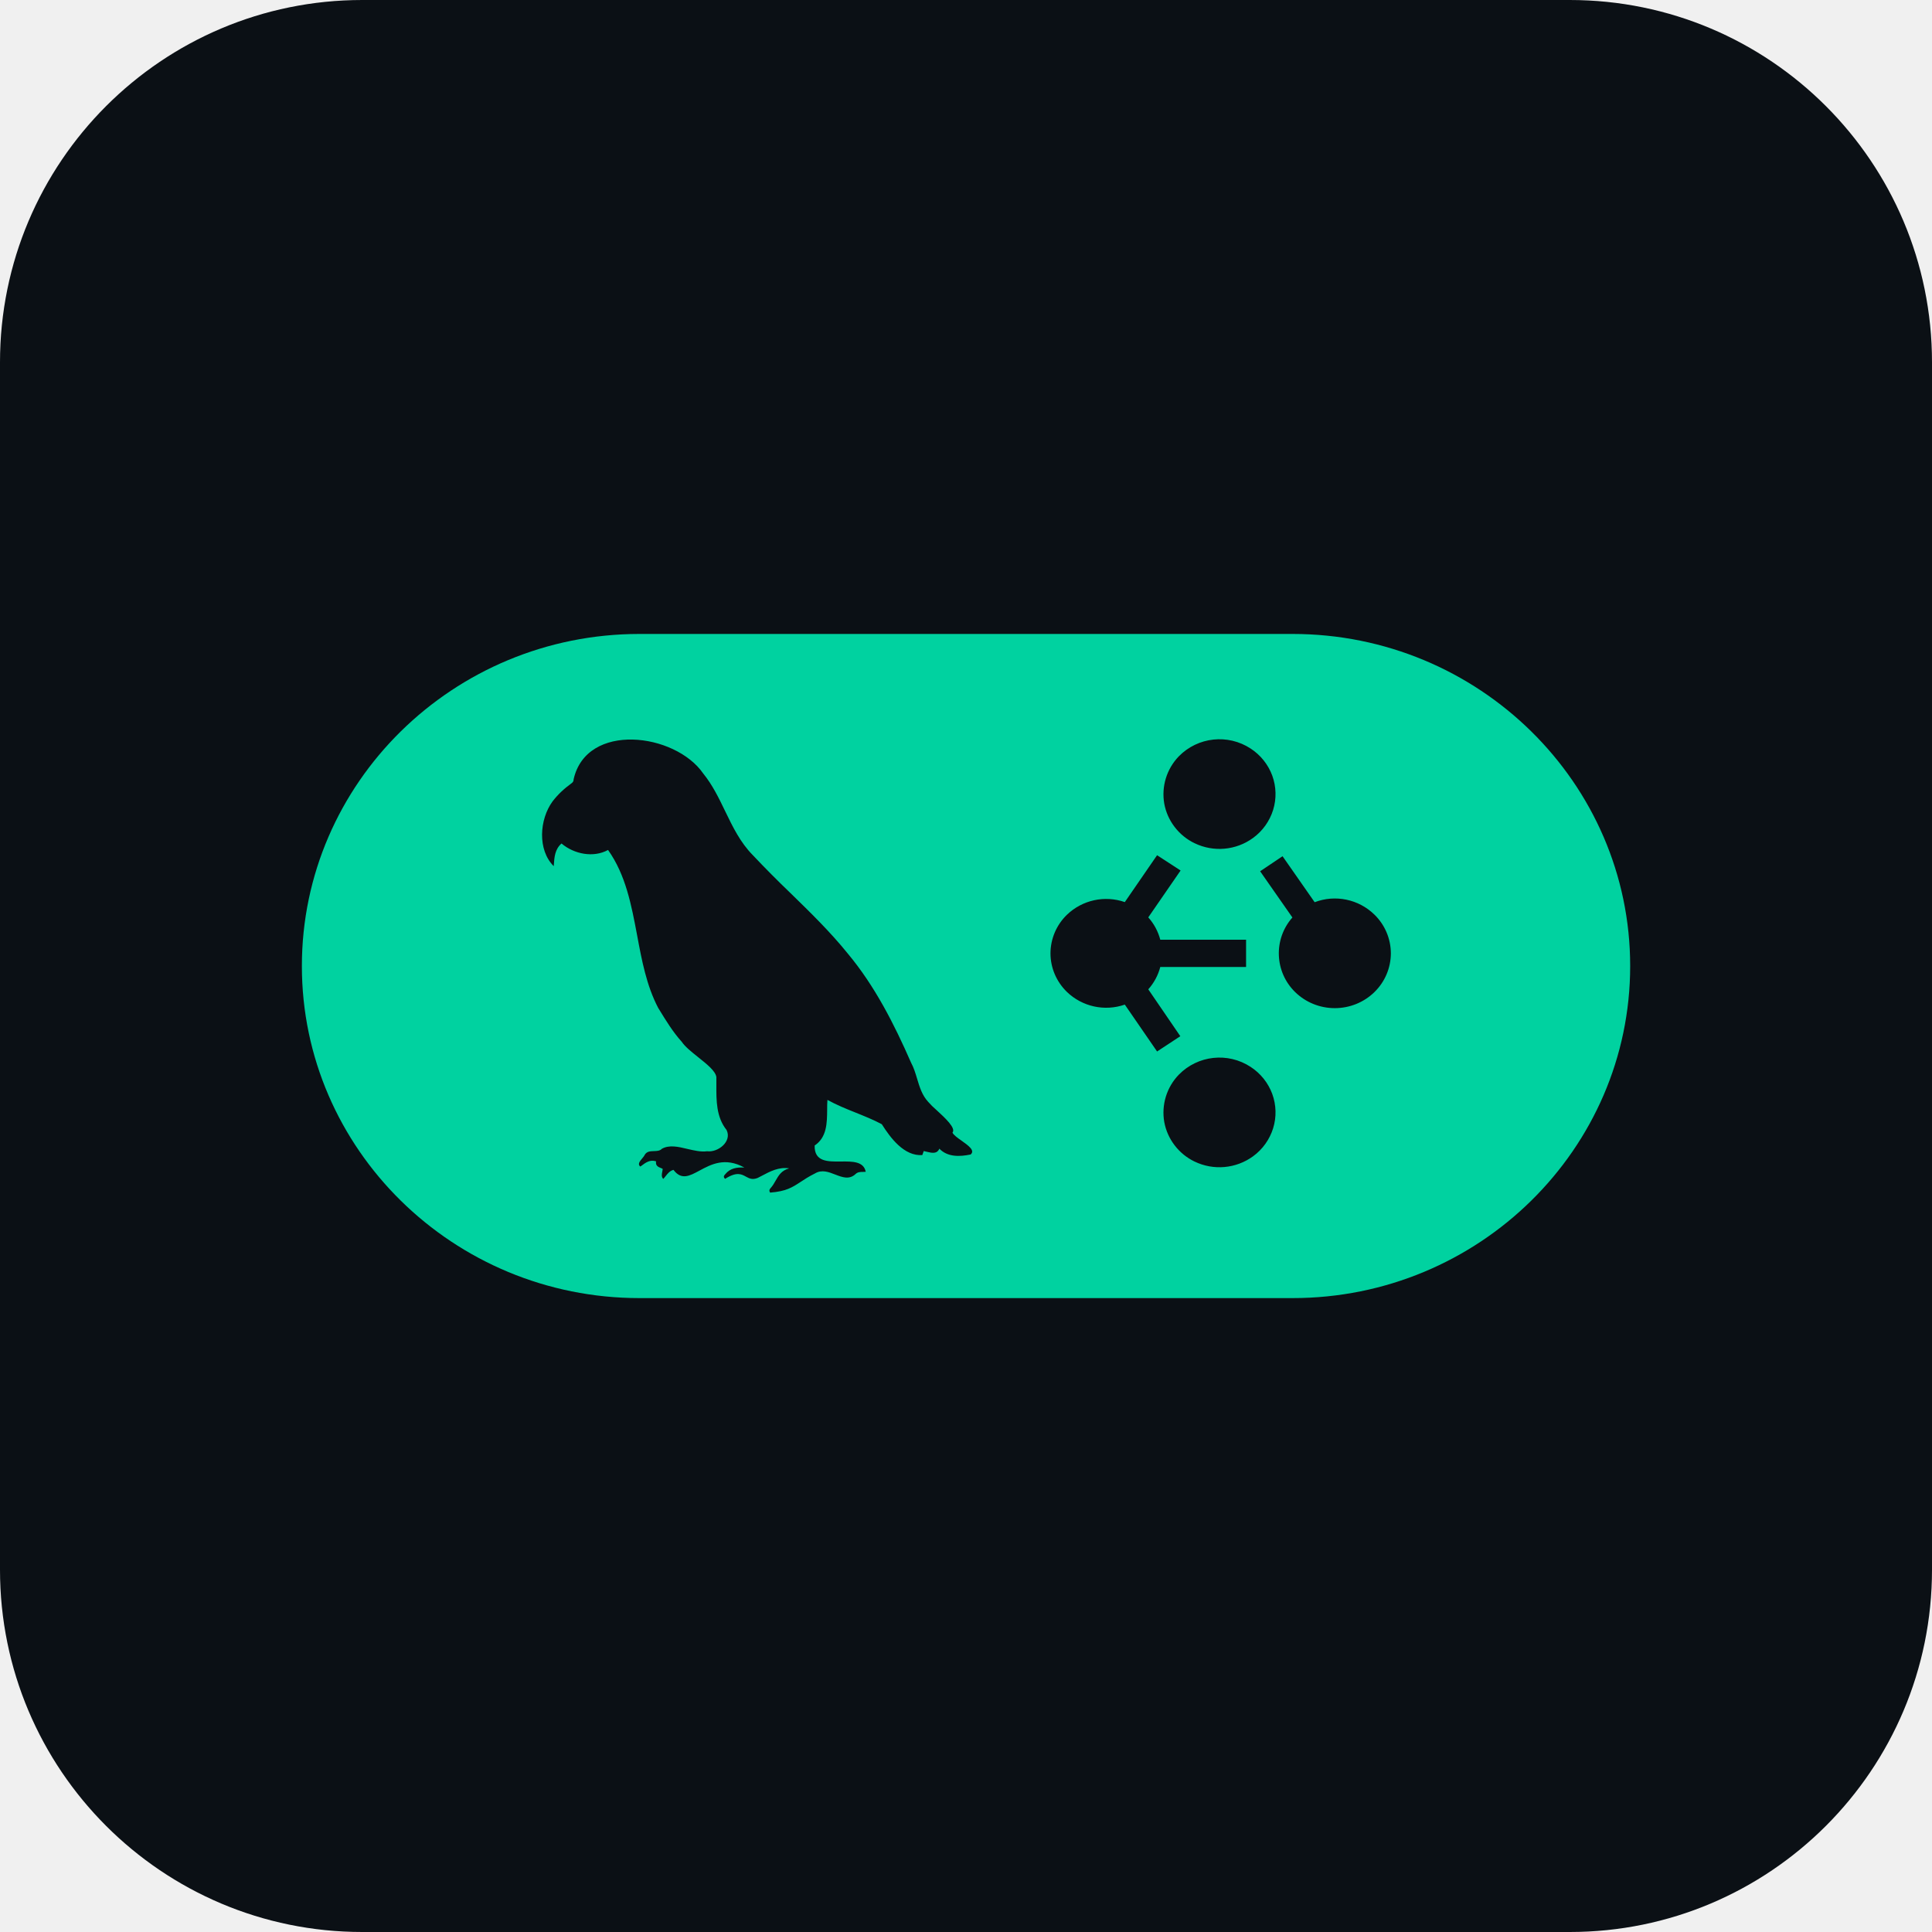
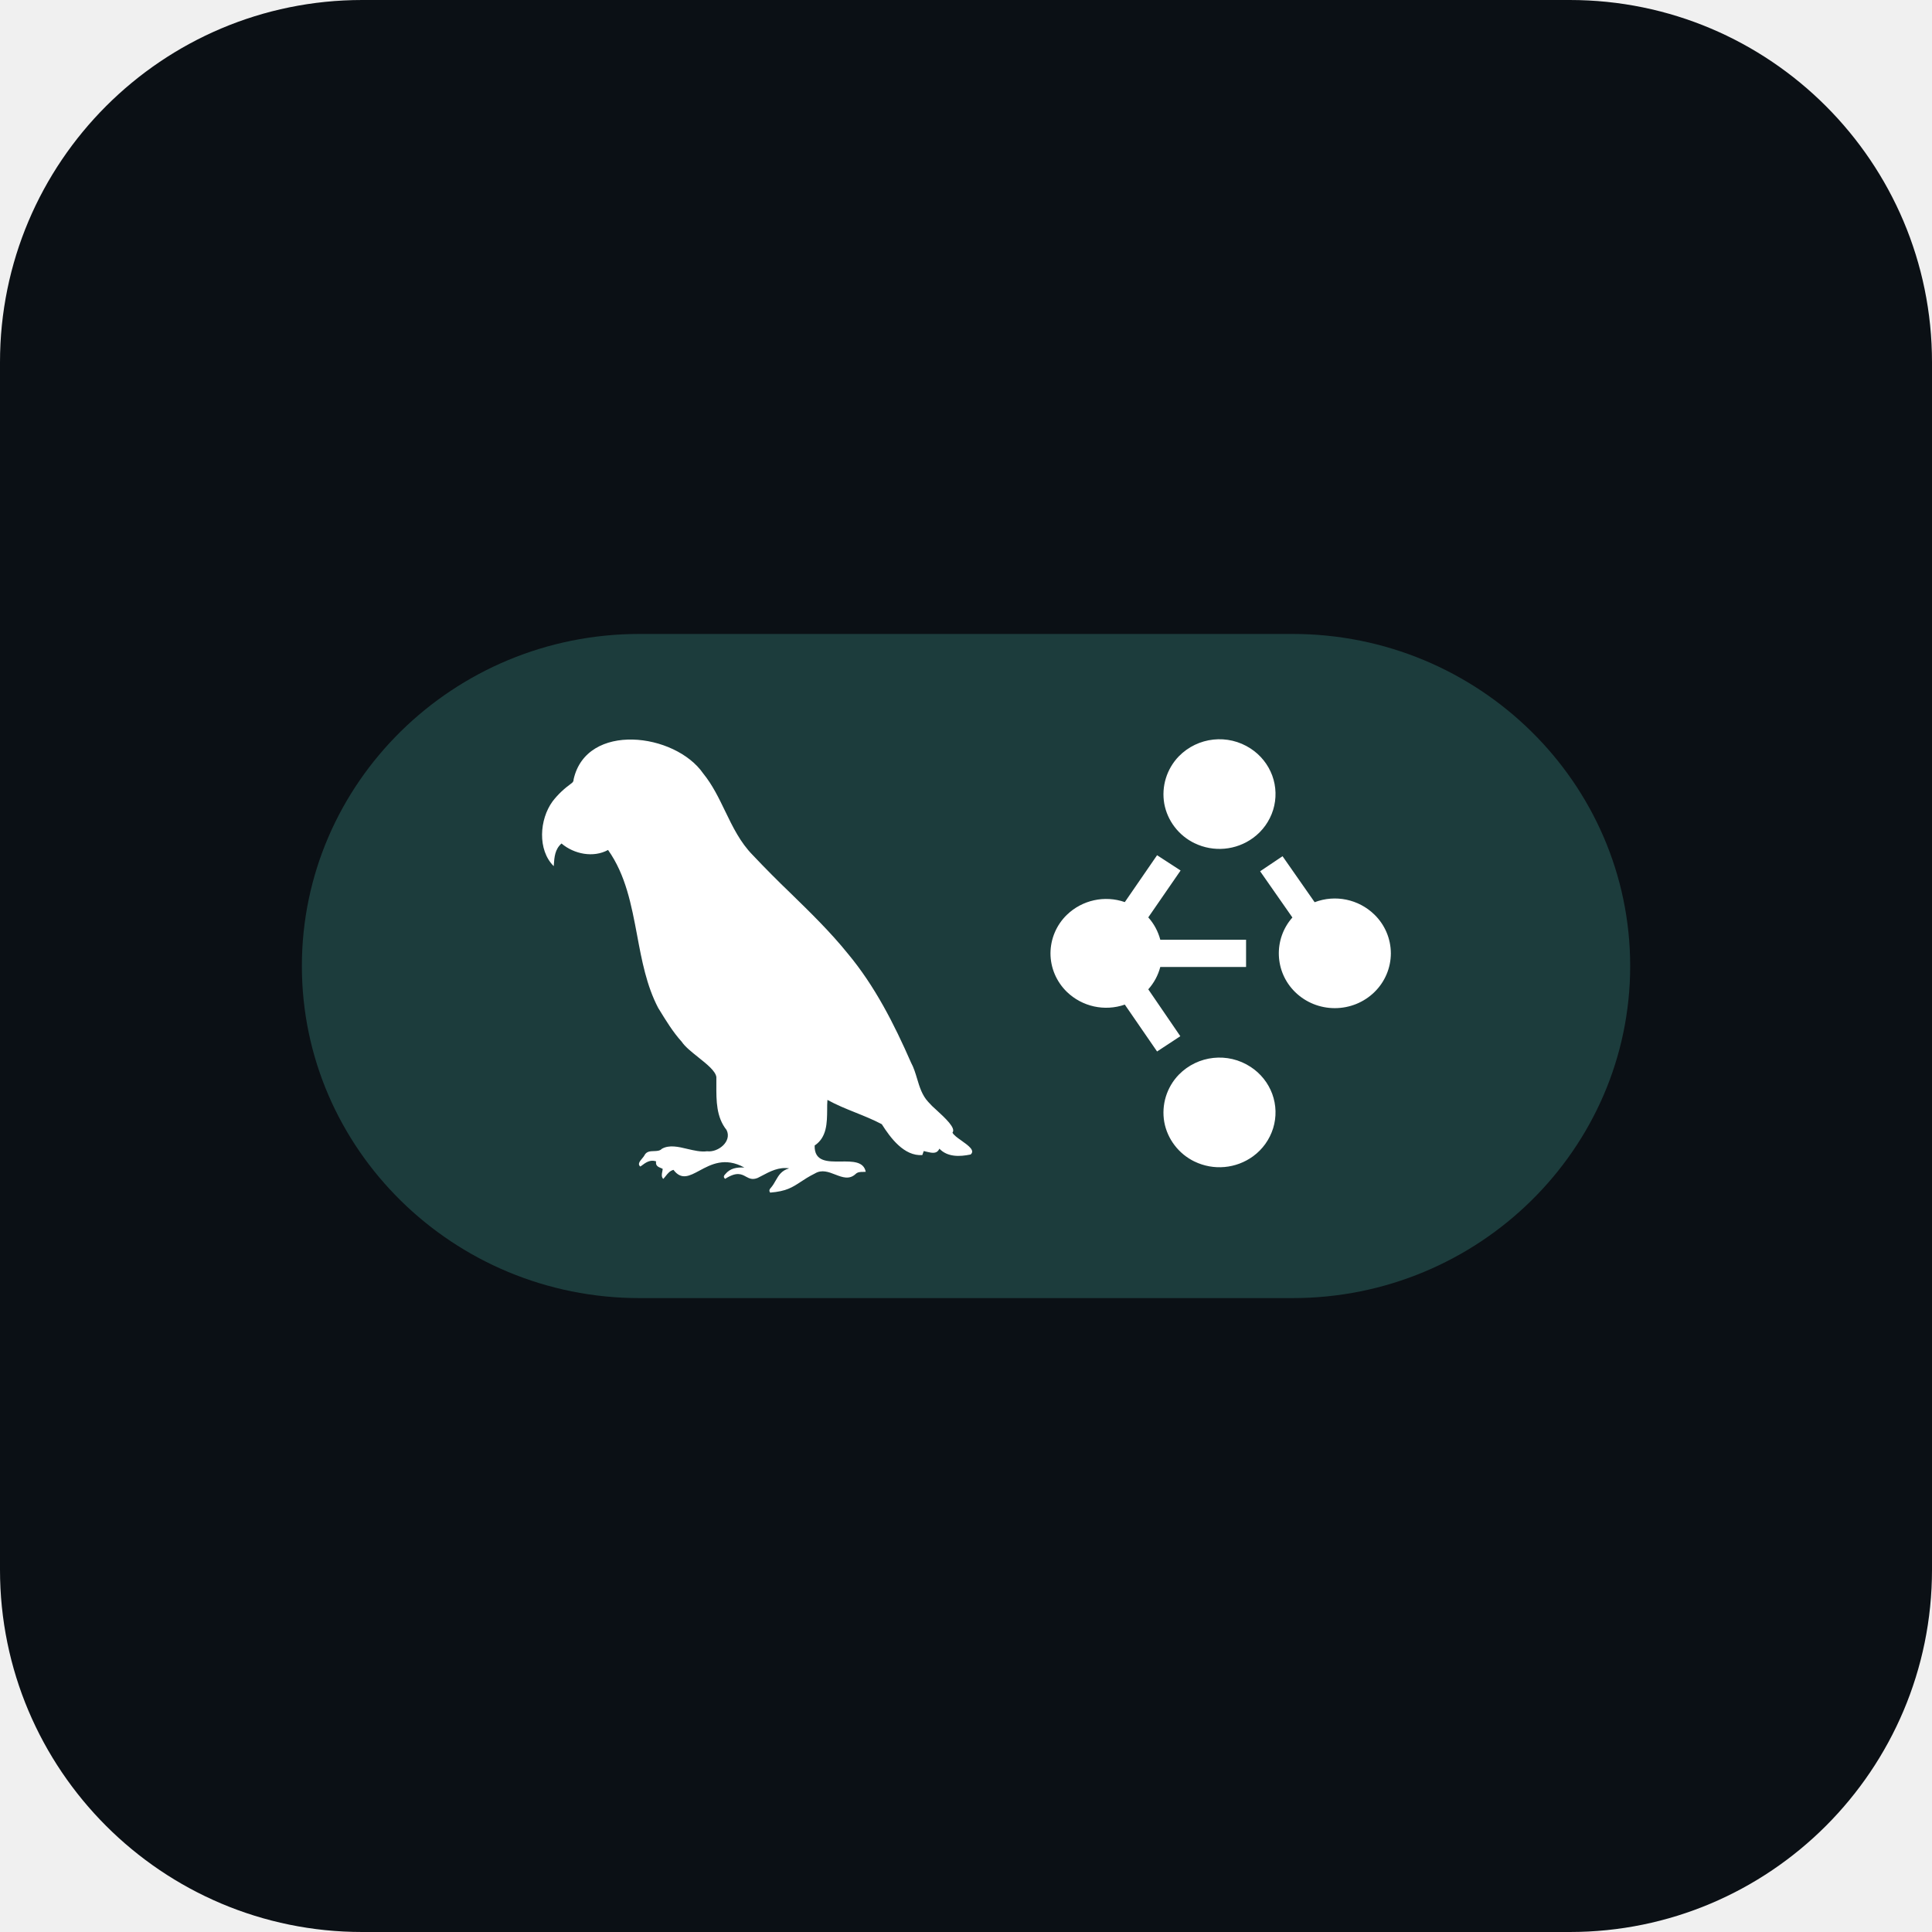
<svg xmlns="http://www.w3.org/2000/svg" viewBox="0 0 32 32" width="32" height="32">
  <rect width="32" height="32" rx="6" fill="#0B1015" />
-   <g transform="translate(5, 5) scale(0.9167)" fill="#00D2A0">
-     <path clip-rule="evenodd" d="M6.099 6H17.9C21.264 6 24 8.692 24 12s-2.736 6-6.099 6H6.1C2.736 18 0 15.308 0 12s2.736-6 6.099-6zm5.419 9.3c.148.154.367.146.561.106l.002.001c.09-.072-.038-.163-.16-.25-.074-.052-.145-.102-.166-.147.068-.08-.133-.265-.289-.408a1.52 1.52 0 01-.15-.148c-.11-.119-.155-.268-.2-.418-.03-.1-.06-.2-.11-.292-.304-.694-.653-1.383-1.143-1.97-.315-.39-.674-.74-1.033-1.09a19.384 19.384 0 01-.683-.688c-.226-.229-.362-.511-.499-.794-.114-.236-.228-.473-.396-.68-.507-.735-2.107-.936-2.342.104 0 .032-.01.052-.039.073-.13.094-.245.2-.342.327-.238.326-.274.877.022 1.17l.001-.019c.01-.147.02-.286.139-.391.228.193.576.262.841.117.32.45.422.995.525 1.54.085.456.17.912.382 1.316l.014.022c.124.203.25.41.41.587.059.089.178.184.297.279.157.125.314.25.329.359v.143c-.001.285-.002.58.184.813.103.205-.15.41-.352.385-.112.015-.233-.014-.354-.042-.165-.04-.329-.078-.462-.003-.038.04-.091.04-.145.042-.064.002-.129.004-.167.07-.008.019-.026.04-.045.063-.042.05-.087.105-.033.146l.015-.01c.082-.062.16-.12.27-.084-.014.08.039.102.092.123l.027.012a.344.344 0 01-.008.056c-.009.045-.017.088.018.127a.598.598 0 00.046-.054c.037-.046.073-.092.139-.11.144.19.289.111.471.013.206-.111.459-.248.81-.055-.135-.006-.255.01-.345.12-.023.024-.042.052-.002.084.207-.132.294-.085.375-.04.06.032.115.063.212.024l.07-.036c.155-.083.314-.166.499-.137-.139.039-.188.125-.242.218-.026.047-.054.095-.094.14-.021.021-.03.046-.007.08.29-.023.4-.095.548-.192.07-.046.15-.099.261-.154.124-.075.248-.027.368.02.13.05.255.098.371-.014.037-.033.083-.034.129-.034.016 0 .033 0 .05-.002-.037-.19-.24-.188-.448-.186-.24.003-.483.006-.475-.289.222-.149.224-.407.226-.651 0-.06 0-.117.005-.173.163.09.336.16.508.229.162.065.323.13.474.21.158.25.404.58.732.558.008-.026.016-.047.026-.073.019.004.039.008.059.014.086.02.178.044.223-.056zm6.429-2.829c.19.186.447.29.716.29.269 0 .526-.104.716-.29a.98.98 0 00.297-.7.98.98 0 00-.297-.7 1.024 1.024 0 00-1.08-.224l-.58-.831-.405.272.583.835a.978.978 0 00.05 1.348zm-1.817-2.69a1.03 1.03 0 001.056-.095.991.991 0 00.363-.507.97.97 0 00-.016-.62.994.994 0 00-.39-.488 1.028 1.028 0 00-1.298.14.987.987 0 00-.263.856.98.98 0 00.187.42c.095.125.218.225.36.294zm0 5.752a1.032 1.032 0 001.056-.095.991.991 0 00.363-.507.97.97 0 00-.016-.62.994.994 0 00-.39-.488 1.027 1.027 0 00-1.298.14.986.986 0 00-.263.856.98.98 0 00.187.42c.095.125.218.225.36.294zm.93-3.516v-.492h-1.55a.977.977 0 00-.217-.404l.584-.847-.425-.276-.583.847a1.023 1.023 0 00-1.047.23.973.973 0 00-.296.696c0 .261.107.512.296.696a1.023 1.023 0 001.047.23l.583.847.42-.276-.579-.847a.977.977 0 00.217-.404h1.55z" />
+   <g transform="translate(5, 5) scale(0.9167)">
+     <path d="M6.099 6H17.9C21.264 6 24 8.692 24 12s-2.736 6-6.099 6H6.1C2.736 18 0 15.308 0 12s2.736-6 6.099-6z" fill="#1C3C3C" />
+     <path d="M11.518 15.3c.148.154.367.146.561.106l.002.001c.09-.072-.038-.163-.16-.25-.074-.052-.145-.102-.166-.147.068-.08-.133-.265-.289-.408a1.52 1.52 0 01-.15-.148c-.11-.119-.155-.268-.2-.418-.03-.1-.06-.2-.11-.292-.304-.694-.653-1.383-1.143-1.97-.315-.39-.674-.74-1.033-1.09a19.384 19.384 0 01-.683-.688c-.226-.229-.362-.511-.499-.794-.114-.236-.228-.473-.396-.68-.507-.735-2.107-.936-2.342.104 0 .032-.01.052-.039.073-.13.094-.245.2-.342.327-.238.326-.274.877.022 1.17l.001-.019c.01-.147.02-.286.139-.391.228.193.576.262.841.117.32.45.422.995.525 1.54.085.456.17.912.382 1.316l.014.022c.124.203.25.41.41.587.059.089.178.184.297.279.157.125.314.25.329.359v.143c-.001.285-.002.58.184.813.103.205-.15.41-.352.385-.112.015-.233-.014-.354-.042-.165-.04-.329-.078-.462-.003-.038.04-.091.04-.145.042-.064.002-.129.004-.167.07-.008.019-.026.04-.045.063-.042.05-.087.105-.033.146l.015-.01c.082-.062.16-.12.27-.084-.014.08.039.102.092.123l.027.012a.344.344 0 01-.008.056c-.009.045-.017.088.018.127a.598.598 0 00.046-.054c.037-.046.073-.092.139-.11.144.19.289.111.471.013.206-.111.459-.248.81-.055-.135-.006-.255.01-.345.12-.023.024-.042.052-.002.084.207-.132.294-.085.375-.04.06.032.115.063.212.024l.07-.036c.155-.083.314-.166.499-.137-.139.039-.188.125-.242.218-.026.047-.054.095-.094.14-.021.021-.03.046-.007.08.29-.023.4-.095.548-.192.07-.046.15-.099.261-.154.124-.075.248-.027.368.02.13.05.255.098.371-.014.037-.033.083-.034.129-.034.016 0 .033 0 .05-.002-.037-.19-.24-.188-.448-.186-.24.003-.483.006-.475-.289.222-.149.224-.407.226-.651 0-.06 0-.117.005-.173.163.09.336.16.508.229.162.065.323.13.474.21.158.25.404.58.732.558.008-.026.016-.047.026-.073.019.004.039.008.059.014.086.02.178.044.223-.056zm6.429-2.829c.19.186.447.29.716.29.269 0 .526-.104.716-.29a.98.98 0 00.297-.7.98.98 0 00-.297-.7 1.024 1.024 0 00-1.08-.224l-.58-.831-.405.272.583.835a.978.978 0 00.05 1.348zm-1.817-2.69a1.03 1.03 0 001.056-.095.991.991 0 00.363-.507.97.97 0 00-.016-.62.994.994 0 00-.39-.488 1.028 1.028 0 00-1.298.14.987.987 0 00-.263.856.98.98 0 00.187.42c.095.125.218.225.36.294zm0 5.752a1.032 1.032 0 001.056-.095.991.991 0 00.363-.507.97.97 0 00-.016-.62.994.994 0 00-.39-.488 1.027 1.027 0 00-1.298.14.986.986 0 00-.263.856.98.98 0 00.187.42c.095.125.218.225.36.294zm.93-3.516v-.492h-1.55a.977.977 0 00-.217-.404l.584-.847-.425-.276-.583.847a1.023 1.023 0 00-1.047.23.973.973 0 00-.296.696c0 .261.107.512.296.696a1.023 1.023 0 001.047.23l.583.847.42-.276-.579-.847a.977.977 0 00.217-.404h1.55z" fill="#FFFFFF" />
  </g>
</svg>
